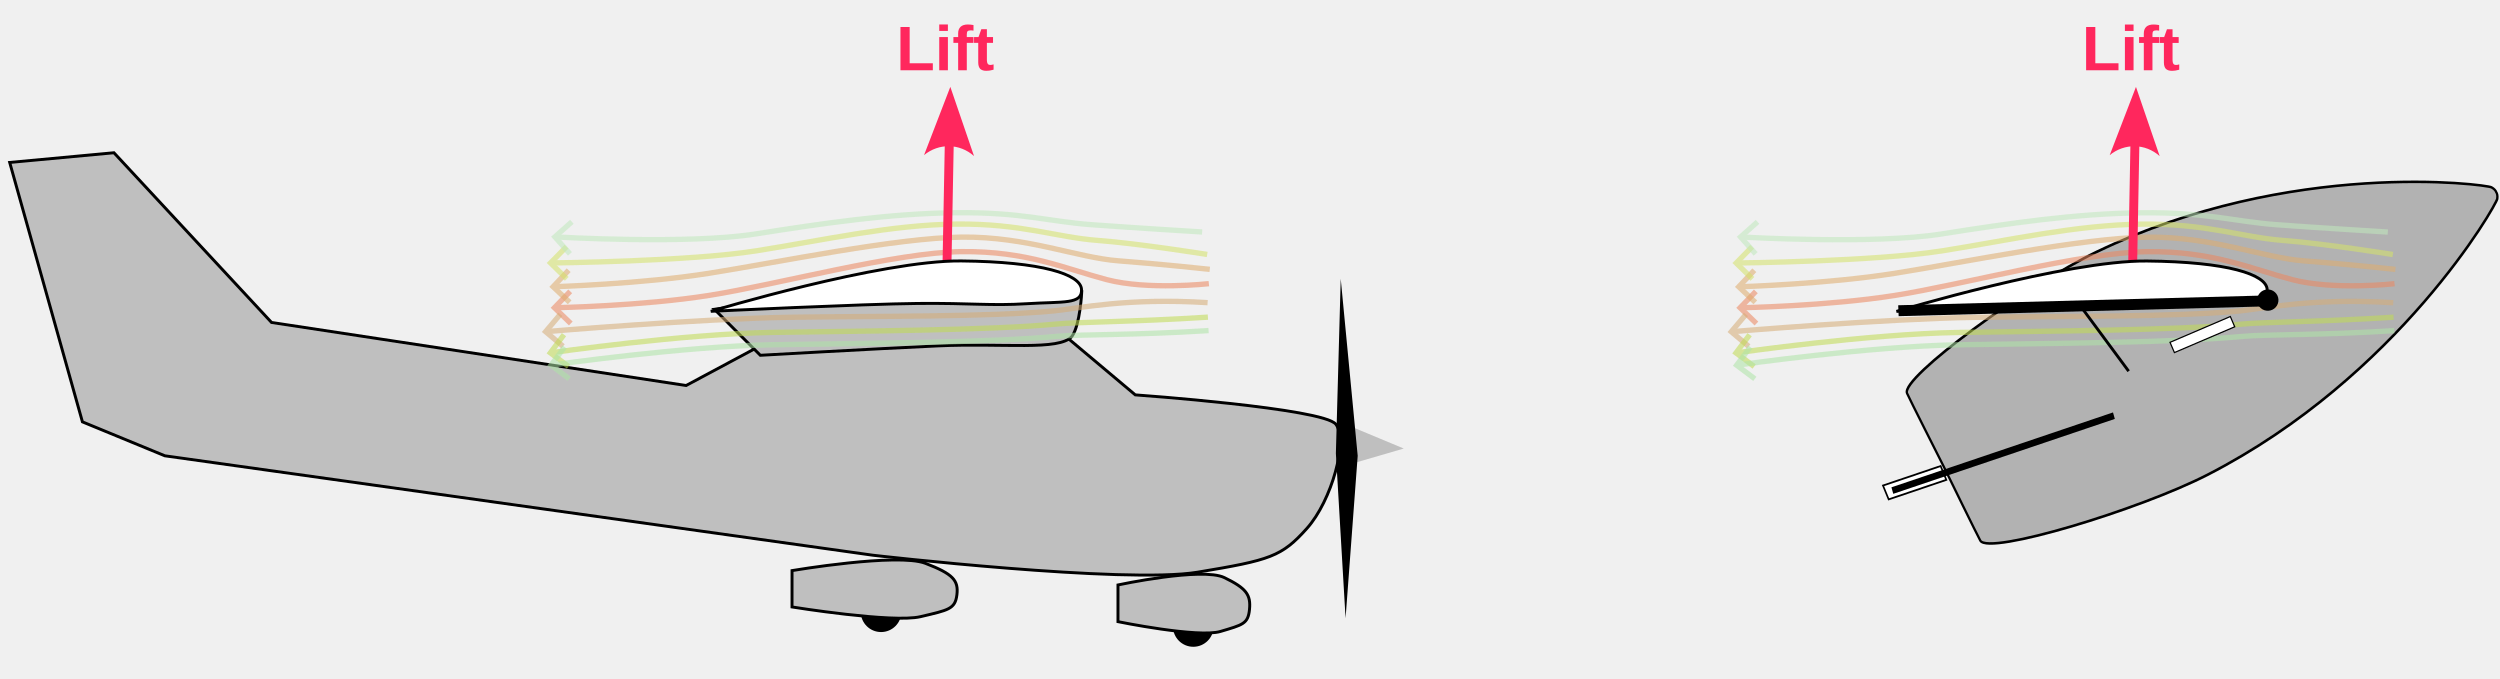
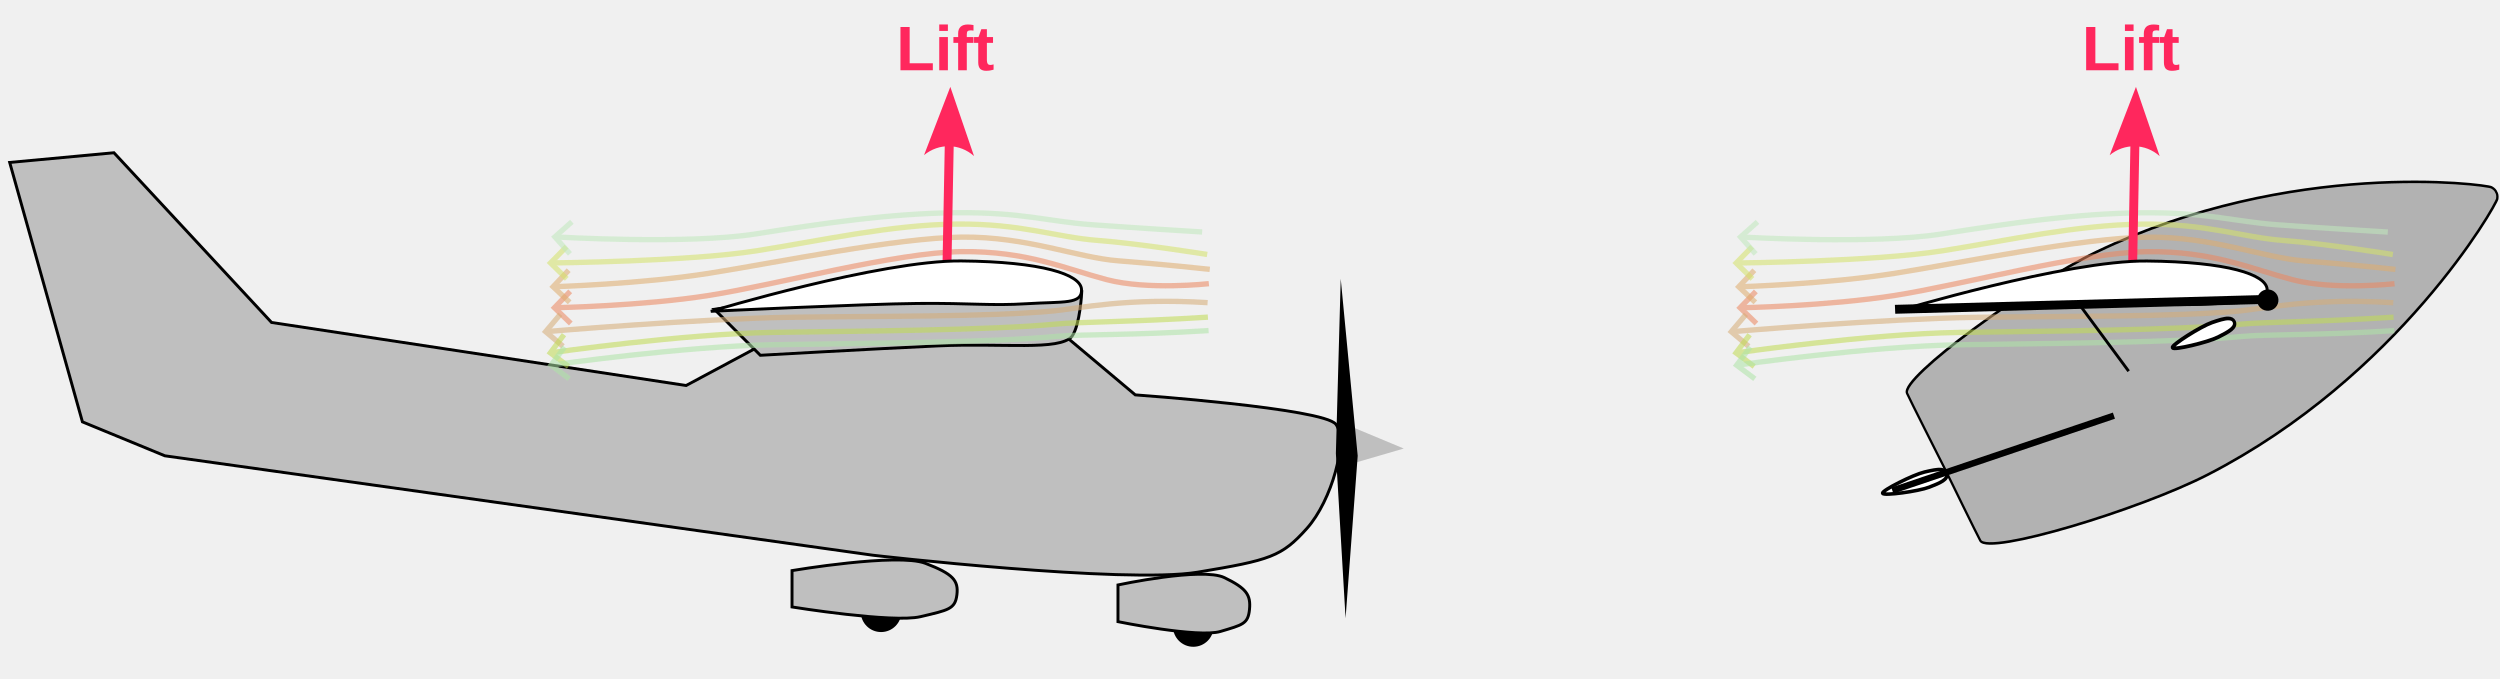
<svg xmlns="http://www.w3.org/2000/svg" width="140mm" height="38mm" viewBox="0 0 140 38" version="1.1" id="svg5" xml:space="preserve">
  <defs id="defs2">
    <marker style="overflow:visible" id="Arrow1_Fnone_S-aee4a7" refX="0" refY="0" orient="auto-start-reverse" markerWidth="4.061" markerHeight="6.707" viewBox="0 0 4.061 6.707" preserveAspectRatio="xMidYMid">
      <path style="fill:none;stroke:#aee4a7;stroke-width:1;stroke-linecap:butt" d="M 3,-3 0,0 3,3" id="path20807" transform="rotate(180,0.125,0)" />
    </marker>
    <marker style="overflow:visible" id="Arrow1_Fnone_S-bfdb51" refX="0" refY="0" orient="auto-start-reverse" markerWidth="4.061" markerHeight="6.707" viewBox="0 0 4.061 6.707" preserveAspectRatio="xMidYMid">
      <path style="fill:none;stroke:#bfdb51;stroke-width:1;stroke-linecap:butt" d="M 3,-3 0,0 3,3" id="path20804" transform="rotate(180,0.125,0)" />
    </marker>
    <marker style="overflow:visible" id="Arrow1_Fnone_S-d5ab75" refX="0" refY="0" orient="auto-start-reverse" markerWidth="4.061" markerHeight="6.707" viewBox="0 0 4.061 6.707" preserveAspectRatio="xMidYMid">
      <path style="fill:none;stroke:#d5ab75;stroke-width:1;stroke-linecap:butt" d="M 3,-3 0,0 3,3" id="path20801" transform="rotate(180,0.125,0)" />
    </marker>
    <marker style="overflow:visible" id="Arrow1_Fnone_S-bfe8bc" refX="0" refY="0" orient="auto-start-reverse" markerWidth="4.061" markerHeight="6.707" viewBox="0 0 4.061 6.707" preserveAspectRatio="xMidYMid">
      <path style="fill:none;stroke:#bfe8bc;stroke-width:1;stroke-linecap:butt" d="M 3,-3 0,0 3,3" id="path20798" transform="rotate(180,0.125,0)" />
    </marker>
    <marker style="overflow:visible" id="Arrow1_Fnone_S-d4e268" refX="0" refY="0" orient="auto-start-reverse" markerWidth="4.061" markerHeight="6.707" viewBox="0 0 4.061 6.707" preserveAspectRatio="xMidYMid">
      <path style="fill:none;stroke:#d4e268;stroke-width:1;stroke-linecap:butt" d="M 3,-3 0,0 3,3" id="path20795" transform="rotate(180,0.125,0)" />
    </marker>
    <marker style="overflow:visible" id="Arrow1_Fnone_S-deab6c" refX="0" refY="0" orient="auto-start-reverse" markerWidth="4.061" markerHeight="6.707" viewBox="0 0 4.061 6.707" preserveAspectRatio="xMidYMid">
      <path style="fill:none;stroke:#deab6c;stroke-width:1;stroke-linecap:butt" d="M 3,-3 0,0 3,3" id="path20792" transform="rotate(180,0.125,0)" />
    </marker>
    <marker style="overflow:visible" id="Arrow1_Fnone_S-ec865e" refX="0" refY="0" orient="auto-start-reverse" markerWidth="4.061" markerHeight="6.707" viewBox="0 0 4.061 6.707" preserveAspectRatio="xMidYMid">
      <path style="fill:none;stroke:#ec865e;stroke-width:1;stroke-linecap:butt" d="M 3,-3 0,0 3,3" id="path20789" transform="rotate(180,0.125,0)" />
    </marker>
    <marker style="overflow:visible" id="Arrow2_Fnone_S-ff275d" refX="0" refY="0" orient="auto-start-reverse" markerWidth="7.7" markerHeight="5.6" viewBox="0 0 7.7 5.6" preserveAspectRatio="xMidYMid">
      <path transform="scale(0.7)" d="M -2,-4 9,0 -2,4 c 2,-2.33 2,-5.66 0,-8 z" style="fill:#ff275d;fill-rule:evenodd;stroke:none" id="path36560" />
    </marker>
    <marker style="overflow:visible" id="Arrow1_Fnone_S-ec865e-7" refX="0" refY="0" orient="auto-start-reverse" markerWidth="4.061" markerHeight="6.707" viewBox="0 0 4.061 6.707" preserveAspectRatio="xMidYMid">
      <path style="fill:none;stroke:#ec865e;stroke-width:1;stroke-linecap:butt" d="M 3,-3 0,0 3,3" id="path20789-9" transform="rotate(180,0.125,0)" />
    </marker>
    <marker style="overflow:visible" id="Arrow1_Fnone_S-deab6c-0" refX="0" refY="0" orient="auto-start-reverse" markerWidth="4.061" markerHeight="6.707" viewBox="0 0 4.061 6.707" preserveAspectRatio="xMidYMid">
      <path style="fill:none;stroke:#deab6c;stroke-width:1;stroke-linecap:butt" d="M 3,-3 0,0 3,3" id="path20792-2" transform="rotate(180,0.125,0)" />
    </marker>
    <marker style="overflow:visible" id="Arrow1_Fnone_S-d4e268-3" refX="0" refY="0" orient="auto-start-reverse" markerWidth="4.061" markerHeight="6.707" viewBox="0 0 4.061 6.707" preserveAspectRatio="xMidYMid">
      <path style="fill:none;stroke:#d4e268;stroke-width:1;stroke-linecap:butt" d="M 3,-3 0,0 3,3" id="path20795-9" transform="rotate(180,0.125,0)" />
    </marker>
    <marker style="overflow:visible" id="Arrow1_Fnone_S-bfe8bc-9" refX="0" refY="0" orient="auto-start-reverse" markerWidth="4.061" markerHeight="6.707" viewBox="0 0 4.061 6.707" preserveAspectRatio="xMidYMid">
      <path style="fill:none;stroke:#bfe8bc;stroke-width:1;stroke-linecap:butt" d="M 3,-3 0,0 3,3" id="path20798-7" transform="rotate(180,0.125,0)" />
    </marker>
    <marker style="overflow:visible" id="Arrow1_Fnone_S-d5ab75-0" refX="0" refY="0" orient="auto-start-reverse" markerWidth="4.061" markerHeight="6.707" viewBox="0 0 4.061 6.707" preserveAspectRatio="xMidYMid">
      <path style="fill:none;stroke:#d5ab75;stroke-width:1;stroke-linecap:butt" d="M 3,-3 0,0 3,3" id="path20801-3" transform="rotate(180,0.125,0)" />
    </marker>
    <marker style="overflow:visible" id="Arrow1_Fnone_S-bfdb51-9" refX="0" refY="0" orient="auto-start-reverse" markerWidth="4.061" markerHeight="6.707" viewBox="0 0 4.061 6.707" preserveAspectRatio="xMidYMid">
      <path style="fill:none;stroke:#bfdb51;stroke-width:1;stroke-linecap:butt" d="M 3,-3 0,0 3,3" id="path20804-8" transform="rotate(180,0.125,0)" />
    </marker>
    <marker style="overflow:visible" id="Arrow1_Fnone_S-aee4a7-6" refX="0" refY="0" orient="auto-start-reverse" markerWidth="4.061" markerHeight="6.707" viewBox="0 0 4.061 6.707" preserveAspectRatio="xMidYMid">
      <path style="fill:none;stroke:#aee4a7;stroke-width:1;stroke-linecap:butt" d="M 3,-3 0,0 3,3" id="path20807-5" transform="rotate(180,0.125,0)" />
    </marker>
    <marker style="overflow:visible" id="Arrow2_Fnone_S-ff275d-7" refX="0" refY="0" orient="auto-start-reverse" markerWidth="7.7" markerHeight="5.6" viewBox="0 0 7.7 5.6" preserveAspectRatio="xMidYMid">
      <path transform="scale(0.7)" d="M -2,-4 9,0 -2,4 c 2,-2.33 2,-5.66 0,-8 z" style="fill:#ff275d;fill-rule:evenodd;stroke:none" id="path36560-6" />
    </marker>
  </defs>
  <g id="layer1">
+     <path id="path3592" style="fill:#ffffff;fill-opacity:1;stroke:#000000;stroke-width:0.199;stroke-dasharray:none;stroke-opacity:1" d="m 108.706,26.297 c -0.226,-0.025 -0.551,0.046 -0.933,0.136 -0.642,0.151 -2.395,1.035 -2.345,1.185 5.4e-4,0.002 -2.3e-4,0.004 0.002,0.005 -3.3e-4,0.002 7.4e-4,0.003 0.002,0.004 0.043,0.152 1.99,-0.108 2.605,-0.346 0.615,-0.238 1.07,-0.429 0.982,-0.763 -4.2e-4,-0.002 -4.8e-4,-0.003 -0.002,-0.005 -3.8e-4,-0.002 -6.9e-4,-0.003 -0.002,-0.005 -0.047,-0.132 -0.154,-0.194 -0.309,-0.211 z" />
    <circle style="fill:#000000;fill-opacity:1;stroke:none;stroke-width:0.063;stroke-dasharray:none" id="circle1330" cx="66.825" cy="35.082" r="1.138" />
    <circle style="fill:#000000;fill-opacity:1;stroke:none;stroke-width:0.063;stroke-dasharray:none" id="path725" cx="49.34" cy="34.257" r="1.138" />
    <path style="opacity:1;fill:#bfbfbf;fill-opacity:1;stroke:#000000;stroke-width:0.165;stroke-dasharray:none;stroke-opacity:1" d="m 0.543,9.097 5.838,-0.543 8.825,9.504 23.217,3.53 3.802,-2.037 17.65,-0.548 3.701,3.11 c 0,0 10.543,0.749 11.234,1.647 0.69,0.898 -0.222,4.27 -1.629,5.838 -1.407,1.568 -2.032,1.768 -6.11,2.444 C 62.993,32.717 48.878,31.092 48.878,31.092 L 9.232,25.525 4.616,23.624 Z" id="path19152" />
    <path style="opacity:1;fill:#bfbfbf;fill-opacity:1;stroke:#000000;stroke-width:0.165;stroke-dasharray:none;stroke-opacity:1" d="m 40.004,17.318 2.575,2.578 c 0,0 6.313,-0.36 9.957,-0.527 3.643,-0.167 6.788,0.289 7.494,-0.532 0.462,-0.645 0.548,-2.499 0.548,-2.499 L 45.63,16.52 Z" id="path19154" />
    <path style="opacity:1;fill:#bfbfbf;fill-opacity:1;stroke:#000000;stroke-width:0.165;stroke-dasharray:none;stroke-opacity:1" d="m 44.354,31.953 c 0,0 5.915,-1.001 7.467,-0.407 1.553,0.594 1.864,0.959 1.765,1.765 -0.099,0.806 -0.481,0.854 -2.037,1.222 -1.556,0.368 -7.196,-0.543 -7.196,-0.543 z" id="path19156" />
    <path style="opacity:1;fill:#bfbfbf;fill-opacity:1;stroke:#000000;stroke-width:0.165;stroke-dasharray:none;stroke-opacity:1" d="m 62.607,32.757 c 0,0 4.719,-1.011 5.957,-0.411 1.239,0.6 1.487,0.968 1.408,1.782 -0.079,0.813 -0.384,0.862 -1.625,1.233 -1.241,0.372 -5.741,-0.548 -5.741,-0.548 z" id="path19158" />
    <path style="opacity:1;fill:#bfbfbf;fill-opacity:1;stroke:none;stroke-width:0.3;stroke-dasharray:none;stroke-opacity:1" d="m 78.611,25.118 -3.259,-1.358 v 2.308 z" id="path19702" />
    <path style="opacity:1;fill:#000000;fill-opacity:1;stroke:none;stroke-width:0.3;stroke-dasharray:none;stroke-opacity:1" d="m 75.081,15.614 -0.272,9.776 0.543,9.232 0.679,-9.097 z" id="path19160" />
    <path style="opacity:0.551;fill:none;fill-opacity:1;stroke:#ec865e;stroke-width:0.3;stroke-dasharray:none;stroke-opacity:1;marker-end:url(#Arrow1_Fnone_S-ec865e)" d="m 67.697,15.885 c 0,0 -3.409,0.381 -5.723,-0.226 -2.314,-0.608 -4.463,-1.607 -8.125,-1.568 -3.661,0.039 -10.331,1.848 -14.131,2.45 -3.8,0.602 -8.595,0.689 -8.595,0.689" id="path1064" />
    <path style="opacity:0.551;fill:none;fill-opacity:1;stroke:#deab6c;stroke-width:0.3;stroke-dasharray:none;stroke-opacity:1;marker-end:url(#Arrow1_Fnone_S-deab6c)" d="m 67.747,15.083 c 0,0 -2.789,-0.301 -5.102,-0.475 -2.314,-0.173 -5.123,-1.369 -8.785,-1.33 -3.661,0.039 -10.353,1.423 -14.154,2.026 -3.8,0.602 -8.657,0.751 -8.657,0.751" id="path1792" />
    <path style="opacity:0.551;fill:none;fill-opacity:1;stroke:#d4e268;stroke-width:0.3;stroke-dasharray:none;stroke-opacity:1;marker-end:url(#Arrow1_Fnone_S-d4e268)" d="m 67.603,14.249 c 0,0 -3.824,-0.612 -6.137,-0.786 -2.314,-0.173 -4.249,-0.952 -7.91,-0.914 -3.661,0.039 -7.402,0.895 -11.202,1.497 -3.8,0.602 -11.449,0.678 -11.449,0.678" id="path1794" />
    <path style="opacity:0.551;fill:none;fill-opacity:1;stroke:#bfe8bc;stroke-width:0.3;stroke-dasharray:none;stroke-opacity:1;marker-end:url(#Arrow1_Fnone_S-bfe8bc)" d="m 67.321,12.991 c 0,0 -3.948,-0.24 -6.261,-0.413 -2.314,-0.173 -3.877,-0.704 -7.538,-0.665 -3.661,0.039 -7.402,0.585 -11.202,1.187 -3.8,0.602 -11.172,0.17 -11.172,0.17" id="path1796" />
    <path style="opacity:0.551;fill:none;fill-opacity:1;stroke:#d5ab75;stroke-width:0.3;stroke-dasharray:none;stroke-opacity:1;marker-end:url(#Arrow1_Fnone_S-d5ab75)" d="m 67.626,16.949 c -4.537,-0.286 -7.268,0.331 -8.599,0.46 -3.645,0.348 -9.828,0.283 -14.827,0.359 -4.999,0.076 -13.57,0.798 -13.57,0.798" id="path1798" />
    <path style="opacity:0.551;fill:none;fill-opacity:1;stroke:#bfdb51;stroke-width:0.3;stroke-dasharray:none;stroke-opacity:1;marker-end:url(#Arrow1_Fnone_S-bfdb51)" d="m 67.643,17.76 c -4.288,0.273 -7.194,0.261 -8.524,0.389 -3.645,0.348 -10.834,0.389 -15.833,0.465 -4.999,0.076 -12.392,1.134 -12.392,1.134" id="path1800" />
    <path style="opacity:0.551;fill:none;fill-opacity:1;stroke:#aee4a7;stroke-width:0.3;stroke-dasharray:none;stroke-opacity:1;marker-end:url(#Arrow1_Fnone_S-aee4a7)" d="m 67.68,18.512 c -4.288,0.273 -7.194,0.199 -8.524,0.327 -3.645,0.348 -10.834,0.389 -15.833,0.465 -4.999,0.076 -12.392,1.134 -12.392,1.134" id="path1802" />
    <path style="fill:none;fill-rule:evenodd;stroke:#ff275d;stroke-width:0.5;stroke-linecap:butt;stroke-linejoin:miter;stroke-dasharray:none;stroke-opacity:1;marker-end:url(#Arrow2_Fnone_S-ff275d)" d="M 53.026,15.099 53.159,8.013" id="path10881" />
    <text xml:space="preserve" style="font-style:normal;font-variant:normal;font-weight:bold;font-stretch:normal;font-size:3.528px;font-family:Arial;-inkscape-font-specification:'Arial, Bold';font-variant-ligatures:normal;font-variant-caps:normal;font-variant-numeric:normal;font-variant-east-asian:normal;fill:#ff275d;fill-opacity:1;stroke:none;stroke-width:0.1;stroke-dasharray:none;stroke-opacity:1" x="50.192" y="3.931" id="text12058">
      <tspan id="tspan12056" style="font-style:normal;font-variant:normal;font-weight:bold;font-stretch:normal;font-size:3.528px;font-family:Arial;-inkscape-font-specification:'Arial, Bold';font-variant-ligatures:normal;font-variant-caps:normal;font-variant-numeric:normal;font-variant-east-asian:normal;fill:#ff275d;fill-opacity:1;stroke:none;stroke-width:0.1;stroke-dasharray:none" x="50.192" y="3.931">Lift</tspan>
    </text>
    <path style="fill:#ffffff;fill-opacity:1;stroke:#000000;stroke-width:0.165;stroke-dasharray:none;stroke-opacity:1" d="m 60.565,16.208 c -0.044,-0.845 -2.215,-1.552 -6.734,-1.595 -4.519,-0.043 -14.025,2.821 -14.025,2.821 0,0 8.575,-0.413 11.593,-0.441 3.017,-0.028 4.058,0.142 6.116,0.014 2.058,-0.128 3.094,0.046 3.05,-0.8 z" id="path912" />
-     <g id="g1016" transform="translate(-24.70457,28.6727)">
-       <path style="fill:#b2b2b2;fill-opacity:1;stroke:#000000;stroke-width:0.165;stroke-dasharray:none;stroke-opacity:1" d="m 28.32,20.234 c -5.517,-0.06 -16.688,1.579 -16.742,2.635 -0.021,0.416 0.009,4.276 0.016,5.131 -0.007,0.855 -0.037,4.715 -0.016,5.131 0.055,1.055 11.225,2.695 16.742,2.635 15.5,-0.169 27.272,-7.056 27.516,-7.365 0.132,-0.168 0.163,-0.301 0.148,-0.4 0.015,-0.1 -0.016,-0.232 -0.148,-0.4 -0.243,-0.31 -12.016,-7.196 -27.516,-7.365 z" id="path345" class="UnoptimicedTransforms" transform="matrix(0.6968336,-0.346555,0.3997448,0.8037847,114.2897,-21.01612)" />
-       <path style="opacity:0.551;fill:none;fill-opacity:1;stroke:#ec865e;stroke-width:0.3;stroke-dasharray:none;stroke-opacity:1;marker-end:url(#Arrow1_Fnone_S-ec865e-7)" d="m 158.798,-12.785 c 0,0 -3.409,0.381 -5.723,-0.226 -2.313,-0.608 -4.463,-1.607 -8.125,-1.568 -3.661,0.039 -10.331,1.848 -14.131,2.45 -3.8,0.602 -8.595,0.689 -8.595,0.689" id="path1064-2" />
-       <path style="opacity:0.551;fill:none;fill-opacity:1;stroke:#deab6c;stroke-width:0.3;stroke-dasharray:none;stroke-opacity:1;marker-end:url(#Arrow1_Fnone_S-deab6c-0)" d="m 158.848,-13.587 c 0,0 -2.789,-0.301 -5.102,-0.475 -2.314,-0.173 -5.123,-1.369 -8.785,-1.33 -3.661,0.039 -10.353,1.423 -14.154,2.026 -3.8,0.602 -8.657,0.751 -8.657,0.751" id="path1792-7" />
-       <path style="opacity:0.551;fill:none;fill-opacity:1;stroke:#d4e268;stroke-width:0.3;stroke-dasharray:none;stroke-opacity:1;marker-end:url(#Arrow1_Fnone_S-d4e268-3)" d="m 158.704,-14.421 c 0,0 -3.824,-0.612 -6.137,-0.786 -2.314,-0.173 -4.249,-0.952 -7.91,-0.914 -3.661,0.039 -7.402,0.895 -11.202,1.497 -3.8,0.602 -11.448,0.678 -11.448,0.678" id="path1794-0" />
-       <path style="opacity:0.551;fill:none;fill-opacity:1;stroke:#bfe8bc;stroke-width:0.3;stroke-dasharray:none;stroke-opacity:1;marker-end:url(#Arrow1_Fnone_S-bfe8bc-9)" d="m 158.423,-15.678 c 0,0 -3.948,-0.24 -6.261,-0.413 -2.314,-0.173 -3.877,-0.704 -7.538,-0.665 -3.661,0.039 -7.402,0.585 -11.202,1.187 -3.8,0.602 -11.172,0.17 -11.172,0.17" id="path1796-3" />
-       <path style="opacity:0.551;fill:none;fill-opacity:1;stroke:#d5ab75;stroke-width:0.3;stroke-dasharray:none;stroke-opacity:1;marker-end:url(#Arrow1_Fnone_S-d5ab75-0)" d="m 158.727,-11.72 c -4.537,-0.286 -7.268,0.331 -8.598,0.46 -3.645,0.348 -9.828,0.283 -14.827,0.359 -4.999,0.076 -13.57,0.798 -13.57,0.798" id="path1798-9" />
-       <path style="opacity:0.551;fill:none;fill-opacity:1;stroke:#bfdb51;stroke-width:0.3;stroke-dasharray:none;stroke-opacity:1;marker-end:url(#Arrow1_Fnone_S-bfdb51-9)" d="m 158.744,-10.909 c -4.288,0.273 -7.194,0.261 -8.524,0.389 -3.645,0.348 -10.834,0.389 -15.833,0.465 -4.999,0.076 -12.392,1.134 -12.392,1.134" id="path1800-9" />
-       <path style="opacity:0.551;fill:none;fill-opacity:1;stroke:#aee4a7;stroke-width:0.3;stroke-dasharray:none;stroke-opacity:1;marker-end:url(#Arrow1_Fnone_S-aee4a7-6)" d="m 158.781,-10.158 c -4.288,0.273 -7.194,0.199 -8.524,0.327 -3.645,0.348 -10.834,0.389 -15.833,0.465 -4.999,0.076 -12.392,1.134 -12.392,1.134" id="path1802-9" />
-       <path style="fill:none;fill-rule:evenodd;stroke:#ff275d;stroke-width:0.5;stroke-linecap:butt;stroke-linejoin:miter;stroke-dasharray:none;stroke-opacity:1;marker-end:url(#Arrow2_Fnone_S-ff275d-7)" d="m 144.128,-13.57 0.132,-7.087" id="path10881-1" />
-       <text xml:space="preserve" style="font-style:normal;font-variant:normal;font-weight:bold;font-stretch:normal;font-size:3.528px;font-family:Arial;-inkscape-font-specification:'Arial, Bold';font-variant-ligatures:normal;font-variant-caps:normal;font-variant-numeric:normal;font-variant-east-asian:normal;fill:#ff275d;fill-opacity:1;stroke:none;stroke-width:0.1;stroke-dasharray:none;stroke-opacity:1" x="141.293" y="-24.738" id="text12058-7">
-         <tspan id="tspan12056-2" style="font-style:normal;font-variant:normal;font-weight:bold;font-stretch:normal;font-size:3.528px;font-family:Arial;-inkscape-font-specification:'Arial, Bold';font-variant-ligatures:normal;font-variant-caps:normal;font-variant-numeric:normal;font-variant-east-asian:normal;fill:#ff275d;fill-opacity:1;stroke:none;stroke-width:0.1;stroke-dasharray:none" x="141.293" y="-24.738">Lift</tspan>
-       </text>
-       <path style="fill:#ffffff;fill-opacity:1;stroke:#000000;stroke-width:0.165;stroke-dasharray:none;stroke-opacity:1" d="m 151.666,-12.461 c -0.044,-0.845 -2.215,-1.552 -6.734,-1.595 -4.519,-0.043 -14.025,2.821 -14.025,2.821 0,0 8.575,-0.413 11.593,-0.441 3.017,-0.028 4.058,0.142 6.116,0.014 2.058,-0.128 3.094,0.046 3.05,-0.8 z" id="path912-3" />
-       <circle style="fill:#000000;stroke:#000000;stroke-width:0.14;stroke-dasharray:none;stroke-opacity:1" id="path1080" cx="124.991" cy="-86.783" transform="rotate(30.3)" r="0.527" />
-       <rect style="fill:#ffffff;fill-opacity:1;stroke:#000000;stroke-width:0.069;stroke-dasharray:none;stroke-opacity:1" id="rect5007" width="3.673" height="0.625" x="138.179" y="48.773" transform="rotate(-23.15965)" />
-       <rect style="fill:#000000;fill-opacity:1;stroke:none;stroke-width:0.873;stroke-dasharray:none;stroke-opacity:1" id="rect4045" width="20.267" height="0.612" x="131.387" y="-8.086" transform="matrix(0.9996453,-0.026633,0.04165607,0.999132,0,0)" />
-       <g id="g8195" transform="matrix(0.9488366,0.4115096,-0.3748506,1.041629,136.2506,-50.82712)">
-         <rect style="fill:#ffffff;fill-opacity:1;stroke:#000000;stroke-width:0.093;stroke-dasharray:none;stroke-opacity:1" id="rect4779" width="3.311" height="0.759" x="-23.754" y="40.662" transform="matrix(0.7806265,-0.6249978,0.7174112,0.69665,0,0)" />
-         <path style="fill:#ffffff;fill-opacity:1;stroke:#000000;stroke-width:0.34;stroke-dasharray:none;stroke-opacity:1" d="M 11.199,43.219 21.134,35.267" id="path8191" />
-       </g>
-       <path style="fill:#000000;stroke:#000000;stroke-width:0.163;stroke-dasharray:none;stroke-opacity:1" d="m 141.159,-11.606 2.75,3.72" id="path1238" />
-     </g>
+     <path style="fill:#b2b2b2;fill-opacity:1;stroke:#000000;stroke-width:0.165;stroke-dasharray:none;stroke-opacity:1" d="m 28.32,20.234 c -5.517,-0.06 -16.688,1.579 -16.742,2.635 -0.021,0.416 0.009,4.276 0.016,5.131 -0.007,0.855 -0.037,4.715 -0.016,5.131 0.055,1.055 11.225,2.695 16.742,2.635 15.5,-0.169 27.272,-7.056 27.516,-7.365 0.132,-0.168 0.163,-0.301 0.148,-0.4 0.015,-0.1 -0.016,-0.232 -0.148,-0.4 -0.243,-0.31 -12.016,-7.196 -27.516,-7.365 z" id="path345" class="UnoptimicedTransforms" transform="matrix(0.6968336,-0.346555,0.3997448,0.8037847,89.58516,7.656582)" />
+     <path style="opacity:0.551;fill:none;fill-opacity:1;stroke:#ec865e;stroke-width:0.3;stroke-dasharray:none;stroke-opacity:1;marker-end:url(#Arrow1_Fnone_S-ec865e-7)" d="m 134.094,15.888 c 0,0 -3.409,0.381 -5.723,-0.226 -2.313,-0.608 -4.463,-1.607 -8.125,-1.568 -3.661,0.039 -10.331,1.848 -14.131,2.45 -3.8,0.602 -8.595,0.689 -8.595,0.689" id="path1064-2" />
+     <path style="opacity:0.551;fill:none;fill-opacity:1;stroke:#deab6c;stroke-width:0.3;stroke-dasharray:none;stroke-opacity:1;marker-end:url(#Arrow1_Fnone_S-deab6c-0)" d="m 134.144,15.086 c 0,0 -2.789,-0.301 -5.102,-0.475 -2.314,-0.173 -5.123,-1.369 -8.785,-1.33 -3.661,0.039 -10.353,1.423 -14.154,2.026 -3.8,0.602 -8.657,0.751 -8.657,0.751" id="path1792-7" />
+     <path style="opacity:0.551;fill:none;fill-opacity:1;stroke:#d4e268;stroke-width:0.3;stroke-dasharray:none;stroke-opacity:1;marker-end:url(#Arrow1_Fnone_S-d4e268-3)" d="m 134,14.252 c 0,0 -3.824,-0.612 -6.137,-0.786 -2.314,-0.173 -4.249,-0.952 -7.91,-0.914 -3.661,0.039 -7.402,0.895 -11.202,1.497 -3.8,0.602 -11.449,0.678 -11.449,0.678" id="path1794-0" />
+     <path style="opacity:0.551;fill:none;fill-opacity:1;stroke:#bfe8bc;stroke-width:0.3;stroke-dasharray:none;stroke-opacity:1;marker-end:url(#Arrow1_Fnone_S-bfe8bc-9)" d="m 133.718,12.995 c 0,0 -3.948,-0.24 -6.261,-0.413 -2.314,-0.173 -3.877,-0.704 -7.538,-0.665 -3.661,0.039 -7.402,0.585 -11.202,1.187 -3.8,0.602 -11.172,0.17 -11.172,0.17" id="path1796-3" />
+     <path style="opacity:0.551;fill:none;fill-opacity:1;stroke:#d5ab75;stroke-width:0.3;stroke-dasharray:none;stroke-opacity:1;marker-end:url(#Arrow1_Fnone_S-d5ab75-0)" d="m 134.023,16.952 c -4.537,-0.286 -7.268,0.331 -8.598,0.46 -3.645,0.348 -9.828,0.283 -14.827,0.359 -4.999,0.076 -13.57,0.798 -13.57,0.798" id="path1798-9" />
+     <path style="opacity:0.551;fill:none;fill-opacity:1;stroke:#bfdb51;stroke-width:0.3;stroke-dasharray:none;stroke-opacity:1;marker-end:url(#Arrow1_Fnone_S-bfdb51-9)" d="m 134.04,17.763 c -4.288,0.273 -7.194,0.261 -8.524,0.389 -3.645,0.348 -10.834,0.389 -15.833,0.465 -4.999,0.076 -12.392,1.134 -12.392,1.134" id="path1800-9" />
+     <path style="opacity:0.551;fill:none;fill-opacity:1;stroke:#aee4a7;stroke-width:0.3;stroke-dasharray:none;stroke-opacity:1;marker-end:url(#Arrow1_Fnone_S-aee4a7-6)" d="m 134.076,18.515 c -4.288,0.273 -7.194,0.199 -8.524,0.327 -3.645,0.348 -10.834,0.389 -15.833,0.465 -4.999,0.076 -12.392,1.134 -12.392,1.134" id="path1802-9" />
+     <path style="fill:none;fill-rule:evenodd;stroke:#ff275d;stroke-width:0.5;stroke-linecap:butt;stroke-linejoin:miter;stroke-dasharray:none;stroke-opacity:1;marker-end:url(#Arrow2_Fnone_S-ff275d-7)" d="m 119.423,15.103 0.132,-7.087" id="path10881-1" />
+     <text xml:space="preserve" style="font-style:normal;font-variant:normal;font-weight:bold;font-stretch:normal;font-size:3.528px;font-family:Arial;-inkscape-font-specification:'Arial, Bold';font-variant-ligatures:normal;font-variant-caps:normal;font-variant-numeric:normal;font-variant-east-asian:normal;fill:#ff275d;fill-opacity:1;stroke:none;stroke-width:0.1;stroke-dasharray:none;stroke-opacity:1" x="116.589" y="3.934" id="text12058-7">
+       <tspan id="tspan12056-2" style="font-style:normal;font-variant:normal;font-weight:bold;font-stretch:normal;font-size:3.528px;font-family:Arial;-inkscape-font-specification:'Arial, Bold';font-variant-ligatures:normal;font-variant-caps:normal;font-variant-numeric:normal;font-variant-east-asian:normal;fill:#ff275d;fill-opacity:1;stroke:none;stroke-width:0.1;stroke-dasharray:none" x="116.589" y="3.934">Lift</tspan>
+     </text>
+     <path style="fill:#ffffff;fill-opacity:1;stroke:#000000;stroke-width:0.165;stroke-dasharray:none;stroke-opacity:1" d="m 126.961,16.212 c -0.044,-0.845 -2.215,-1.552 -6.734,-1.595 -4.519,-0.043 -14.025,2.821 -14.025,2.821 0,0 8.575,-0.413 11.593,-0.441 3.017,-0.028 4.058,0.142 6.116,0.014 2.058,-0.128 3.094,0.046 3.05,-0.8 z" id="path912-3" />
+     <circle style="fill:#000000;stroke:#000000;stroke-width:0.14;stroke-dasharray:none;stroke-opacity:1" id="path1080" cx="118.127" cy="-49.563" transform="rotate(30.3)" r="0.527" />
+     <rect style="fill:#000000;fill-opacity:1;stroke:none;stroke-width:0.873;stroke-dasharray:none;stroke-opacity:1" id="rect4045" width="20.388" height="0.499" x="105.322" y="19.894" transform="matrix(0.9996453,-0.026633,0.04165607,0.999132,0,0)" />
+     <path style="fill:#ffffff;fill-opacity:1;stroke:#000000;stroke-width:0.363;stroke-dasharray:none;stroke-opacity:1" d="m 105.972,27.472 12.407,-4.195" id="path8191" />
+     <path style="fill:#000000;stroke:#000000;stroke-width:0.163;stroke-dasharray:none;stroke-opacity:1" d="m 116.455,17.067 2.75,3.72" id="path1238" />
+     <path id="path286" style="fill:#ffffff;fill-opacity:1;stroke:#000000;stroke-width:0.165;stroke-dasharray:none;stroke-opacity:1" d="M 125.468 5.026 C 125.398 5.211 125.376 5.507 125.355 5.855 C 125.32 6.442 125.573 8.167 125.696 8.164 C 125.697 8.164 125.698 8.165 125.699 8.164 C 125.701 8.165 125.702 8.164 125.703 8.164 C 125.825 8.167 126.078 6.442 126.043 5.855 C 126.008 5.269 125.97 4.831 125.703 4.819 C 125.702 4.818 125.701 4.818 125.699 4.818 C 125.698 4.818 125.697 4.818 125.695 4.818 C 125.587 4.823 125.516 4.899 125.468 5.026 z " transform="matrix(0.5010586,1.190251,-1.034106,0.4353265,67.11879,-133.6941)" />
  </g>
</svg>
